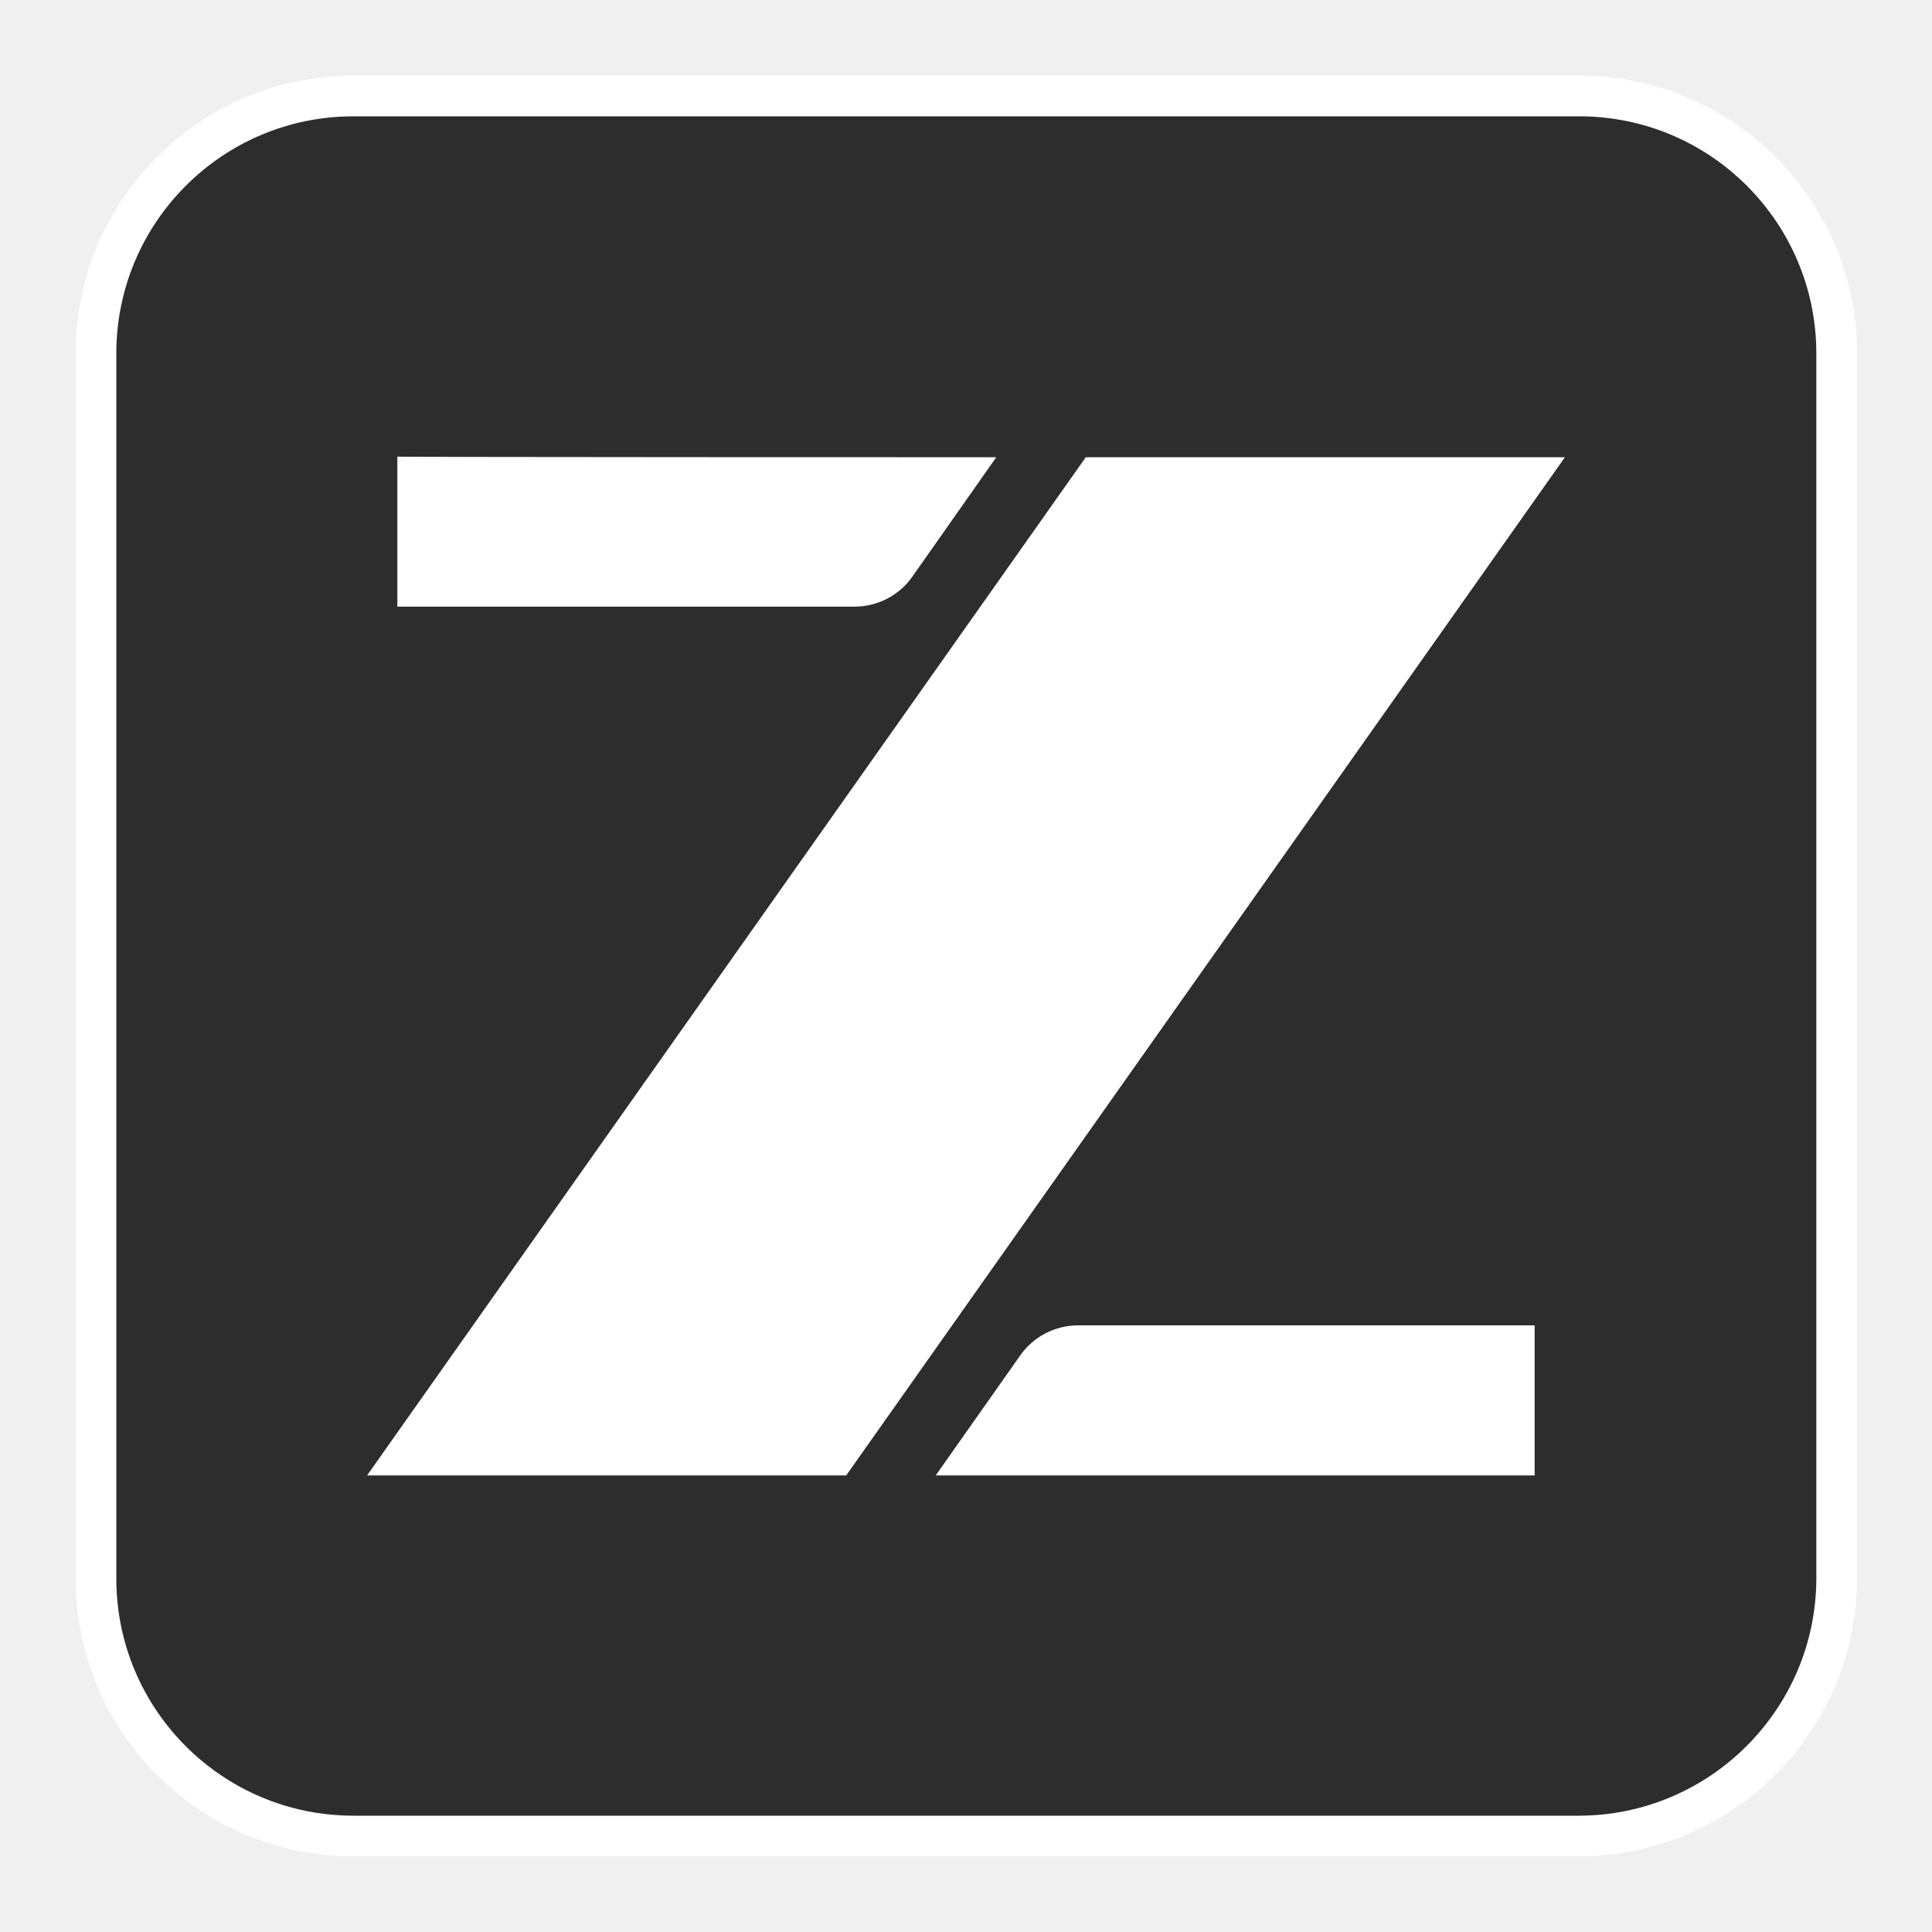
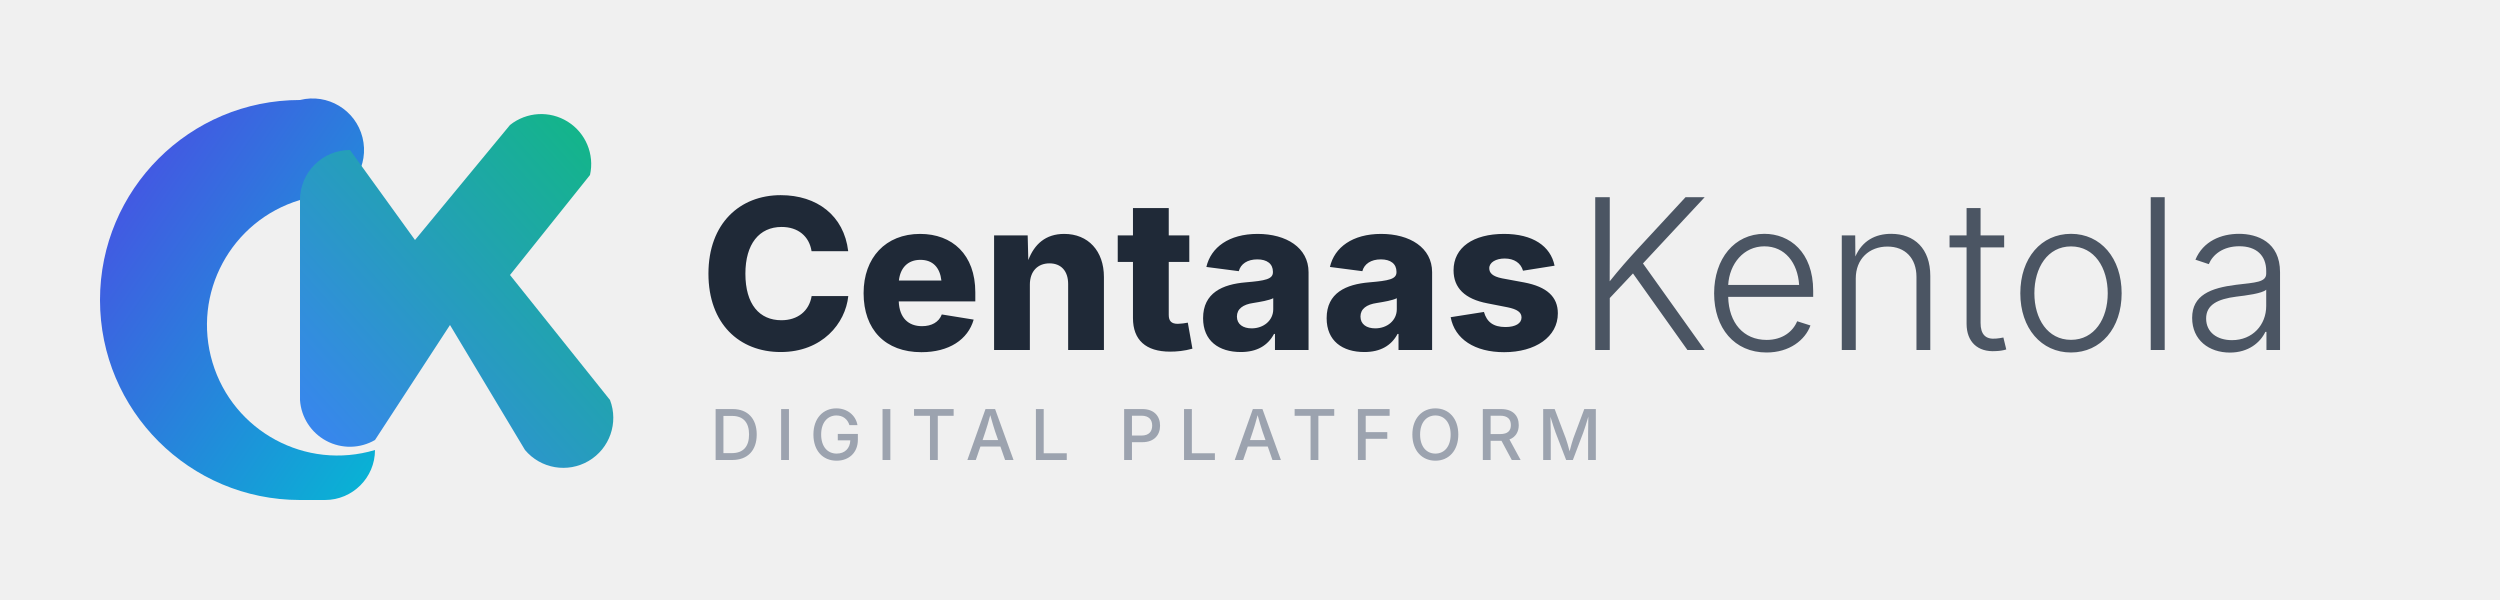
- <svg xmlns="http://www.w3.org/2000/svg" version="1.1" x="0px" y="0px" viewBox="0 0 30 30" style="enable-background:new 0 0 30 30;" xml:space="preserve">
+ <svg xmlns="http://www.w3.org/2000/svg" viewBox="0 0 500 120" width="100%" height="100%">
  <defs>
-     <style type="text/css">
-     .st194{fill:#2D2D2D;stroke:#FFFFFF;stroke-width:0.632;stroke-miterlimit:10;}
-     .st23{fill:#FFFFFF;}
- 
-     .z-breathe {
-       animation: breathe 2.5s ease-in-out infinite;
-     }
- 
-     @keyframes breathe {
-       0%, 100% { opacity: 0.7; }
-       50% { opacity: 1; }
-     }
-   </style>
+     <linearGradient id="brandGradient" x1="0%" y1="0%" x2="100%" y2="100%">
+       <stop offset="0%" stop-color="#4F46E5" />
+       <stop offset="100%" stop-color="#06B6D4" />
+     </linearGradient>
+     <linearGradient id="accentGradient" x1="0%" y1="100%" x2="100%" y2="0%">
+       <stop offset="0%" stop-color="#3B82F6" />
+       <stop offset="100%" stop-color="#10B981" />
+     </linearGradient>
  </defs>
-   <g>
-     <path class="st194" d="M24.51,28.51H5.49c-2.21,0-4-1.79-4-4V5.49c0-2.21,1.79-4,4-4h19.03c2.21,0,4,1.79,4,4v19.03     C28.51,26.72,26.72,28.51,24.51,28.51z" />
-     <g class="z-breathe">
-       <path class="st23" d="M15.47,7.1l-1.3,1.85c-0.2,0.29-0.54,0.47-0.9,0.47h-7.1V7.09C6.16,7.1,15.47,7.1,15.47,7.1z" />
-       <polygon class="st23" points="24.3,7.1 13.14,22.91 5.7,22.91 16.86,7.1" />
-       <path class="st23" d="M14.53,22.91l1.31-1.86c0.2-0.29,0.54-0.47,0.9-0.47h7.09v2.33H14.53z" />
-     </g>
+   <g transform="translate(10, 10)">
+     <path d="M 50 10               A 40 40 0 1 0 50 90               L 55 90               A 10 10 0 0 0 65 80               A 20 20 0 1 1 50 30               L 55 30               A 10 10 0 0 0 50 10 Z" fill="url(#brandGradient)" />
+     <path d="M 60 20               A 10 10 0 0 0 50 30               L 50 70               A 10 10 0 0 0 65 78              L 80 55               L 95 80               A 10 10 0 0 0 112 70              L 92 45               L 108 25               A 10 10 0 0 0 92 15              L 73 38 Z" fill="url(#accentGradient)" />
  </g>
+   <text x="140" y="70" font-family="system-ui, -apple-system, sans-serif" font-size="42" font-weight="800" fill="#1F2937">Centaas</text>
+   <text x="315" y="70" font-family="system-ui, -apple-system, sans-serif" font-size="42" font-weight="300" fill="#4B5563">Kentola</text>
+   <text x="142" y="92" font-family="system-ui, -apple-system, sans-serif" font-size="14" font-weight="500" letter-spacing="3" fill="#9CA3AF">DIGITAL PLATFORM</text>
</svg>
